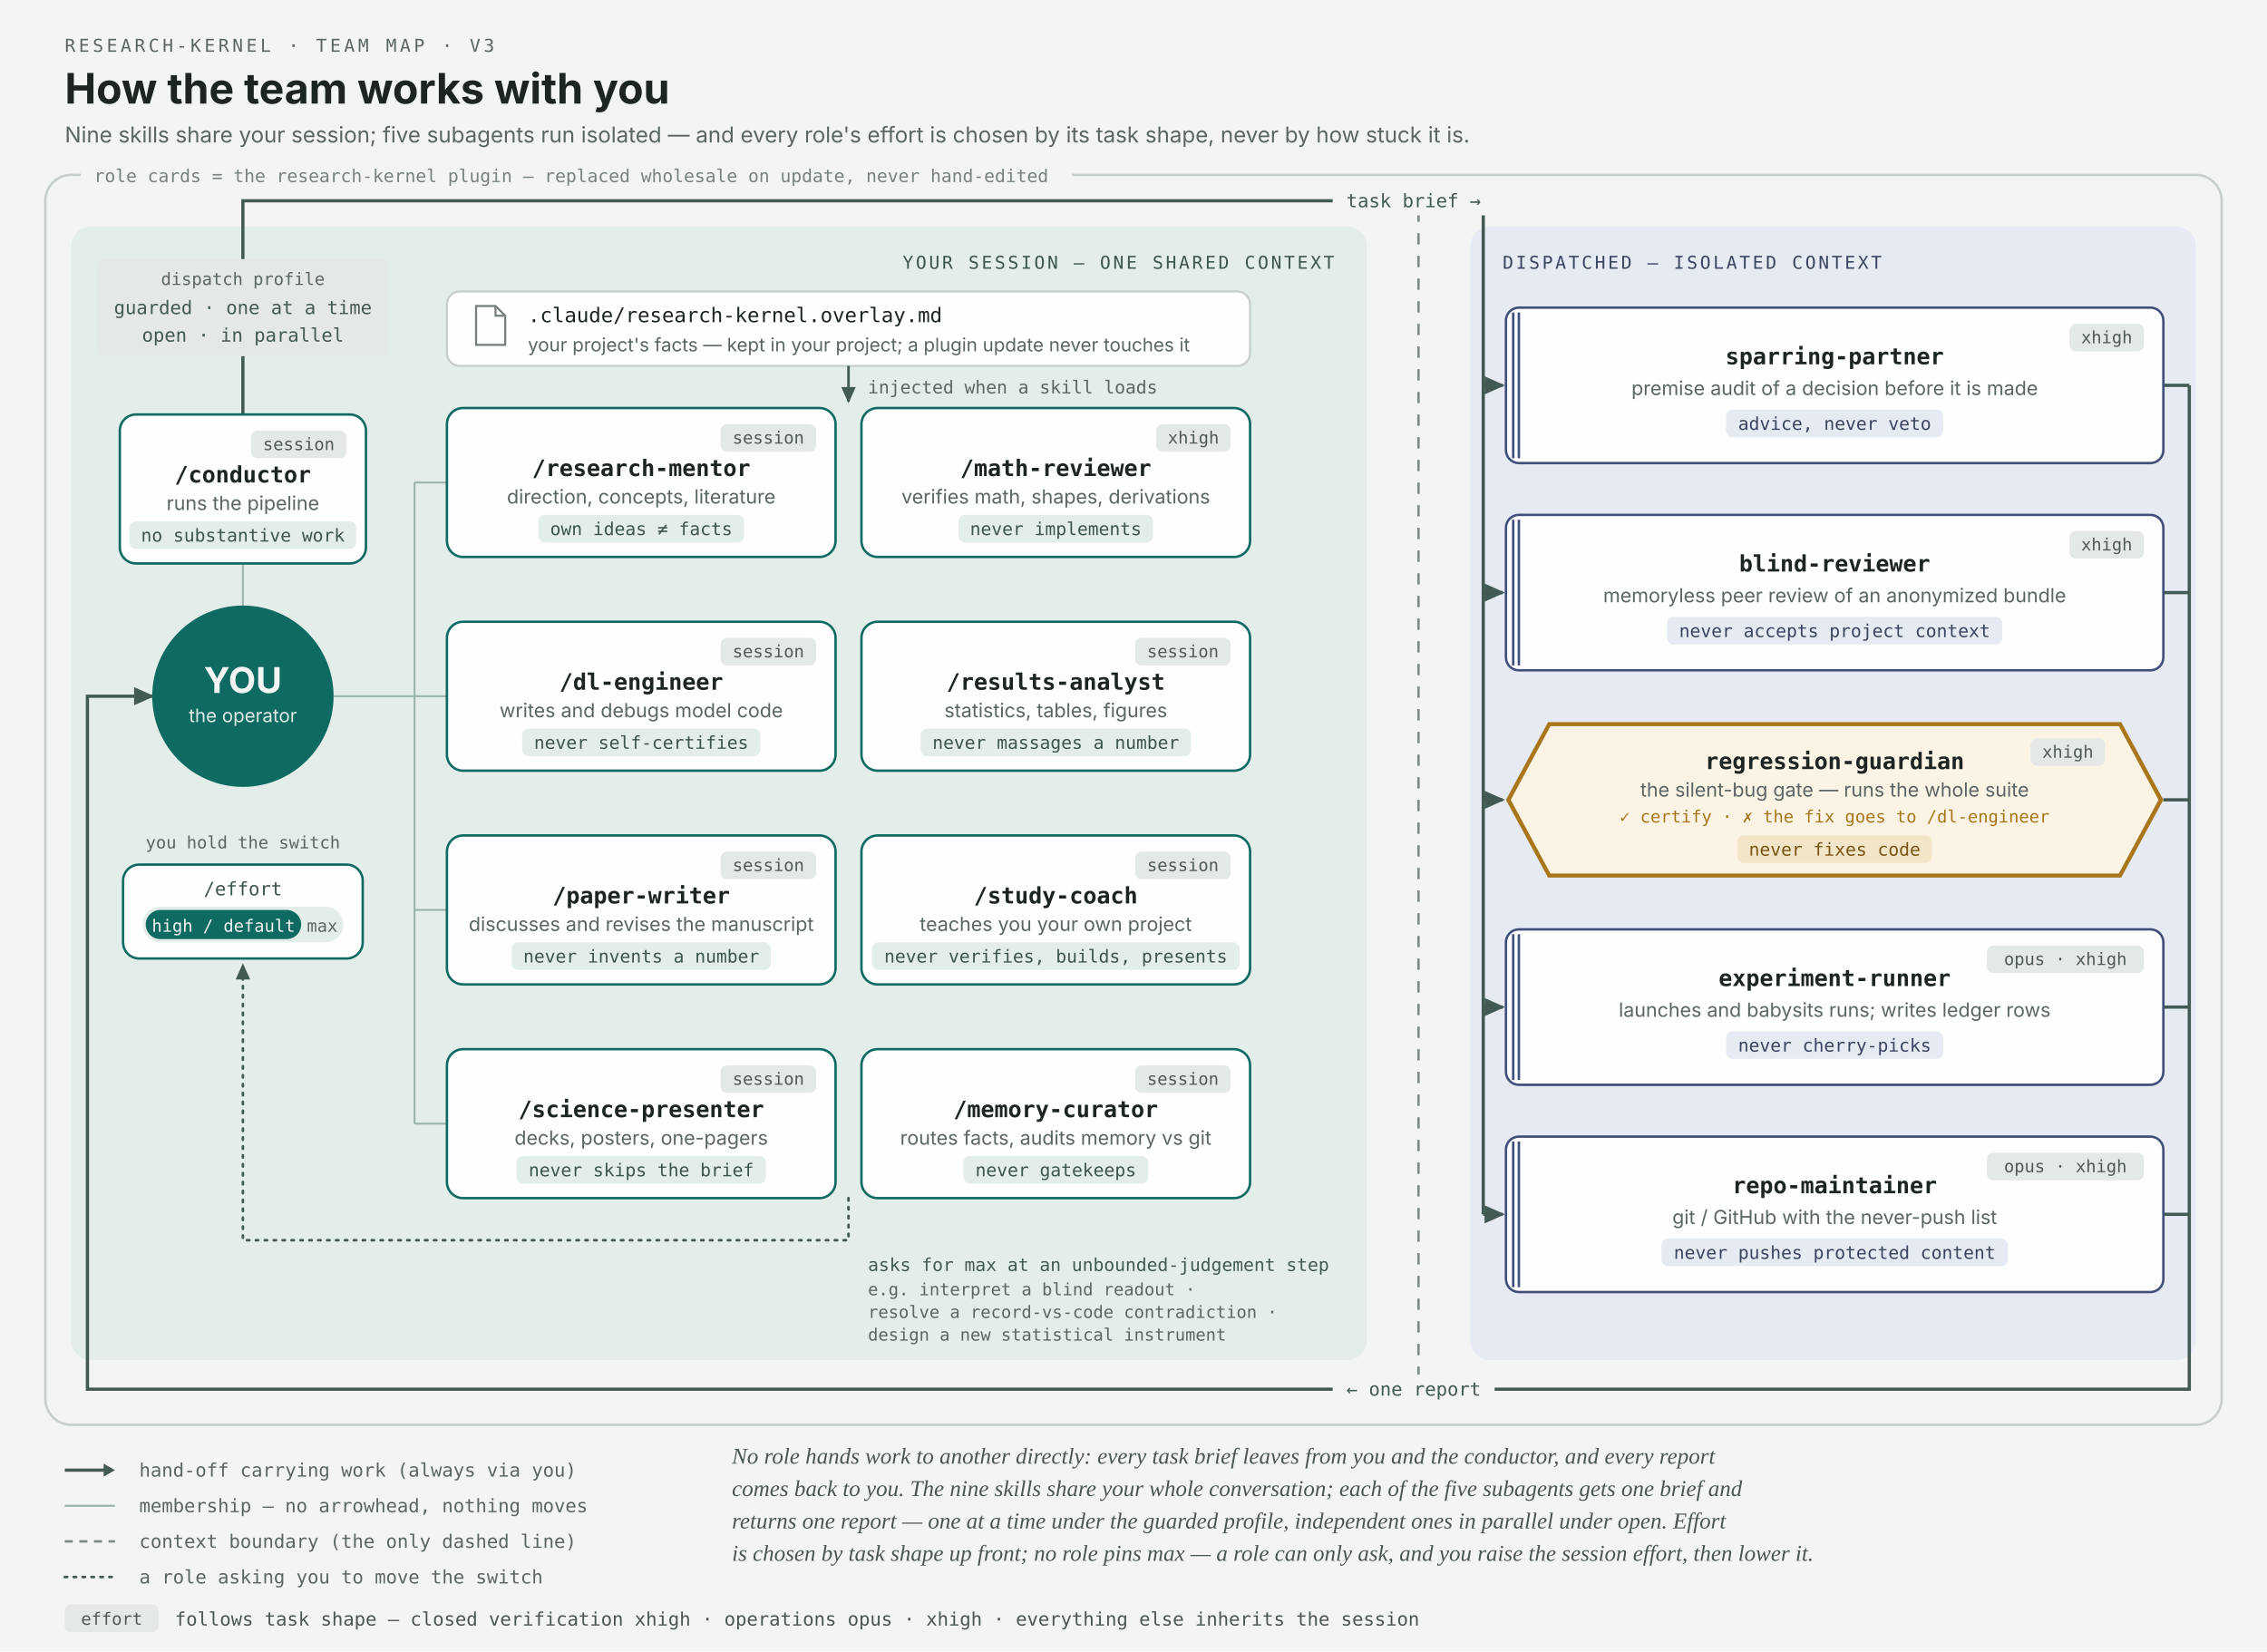
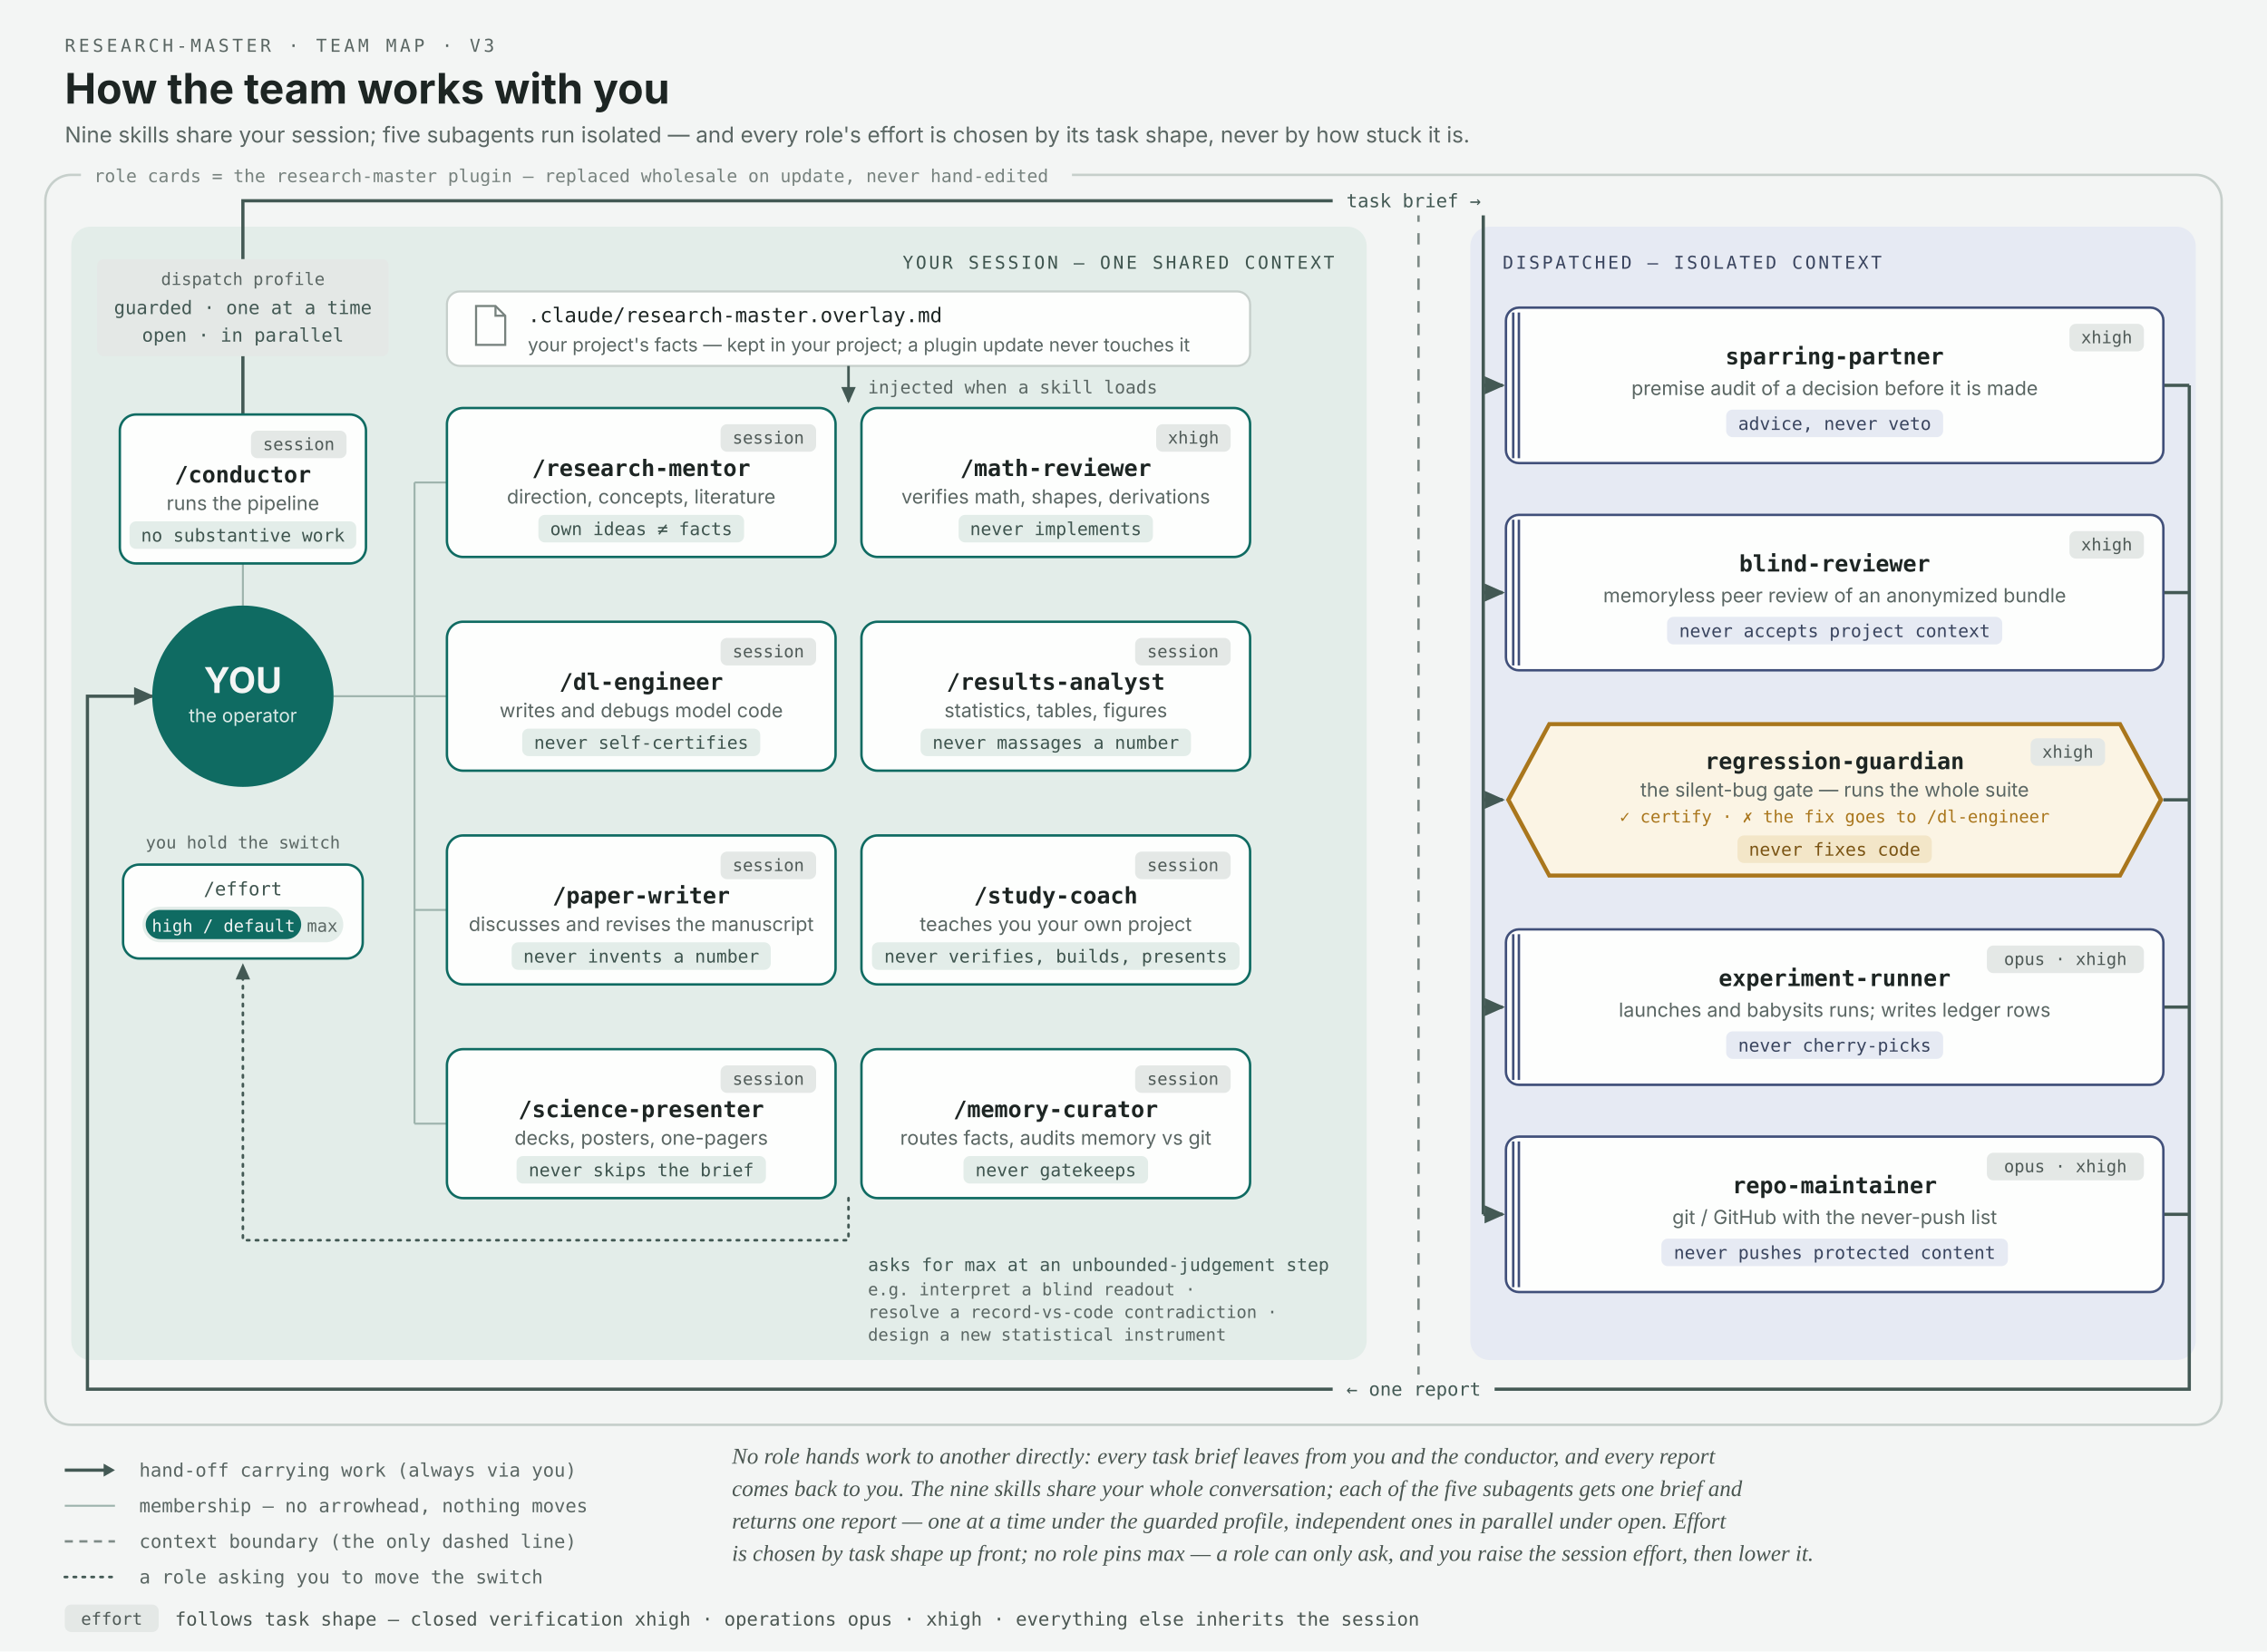
<svg xmlns="http://www.w3.org/2000/svg" width="1400" height="1020" viewBox="0 0 1400 1020" role="img" aria-label="How the team works with you, version 3: fourteen roles. Nine skills, the conductor among them, share your session context; five subagents run isolated, each receiving a task brief and returning one report, one at a time or in parallel according to the dispatch profile; every role carries an effort badge set by its task shape, and only you hold the switch that raises the session to max.">
  <defs>
    <marker id="head" viewBox="0 0 10 10" refX="8" refY="5" markerWidth="7" markerHeight="7" orient="auto-start-reverse">
      <path d="M 0 1 L 9 5 L 0 9 z" fill="#435954" />
    </marker>
  </defs>
  <style>
    .mono { font-family: ui-monospace, SFMono-Regular, Menlo, Consolas, monospace; }
    .sans { font-family: system-ui, -apple-system, "Segoe UI", sans-serif; }
    .serif { font-family: Georgia, "Times New Roman", serif; }
  </style>
  <rect x="0" y="0" width="1400" height="1020" fill="#F3F5F4" />
-   <text class="mono" x="40" y="32" font-size="11" letter-spacing="2" fill="#5A6663">RESEARCH-KERNEL · TEAM MAP · V3</text>
+   <text class="mono" x="40" y="32" font-size="11" letter-spacing="2" fill="#5A6663">RESEARCH-MASTER · TEAM MAP · V3</text>
  <text class="sans" x="40" y="64" font-size="26" font-weight="700" fill="#1D2523">How the team works with you</text>
  <text class="sans" x="40" y="88" font-size="13.5" fill="#5A6663">Nine skills share your session; five subagents run isolated — and every role's effort is chosen by its task shape, never by how stuck it is.</text>
  <rect x="28" y="108" width="1344" height="772" rx="16" fill="none" stroke="#C6CFCB" stroke-width="1.5" />
  <rect x="50" y="100" width="612" height="17" fill="#F3F5F4" />
-   <text class="mono" x="58" y="112.5" font-size="11" fill="#77827E">role cards = the research-kernel plugin — replaced wholesale on update, never hand-edited</text>
+   <text class="mono" x="58" y="112.5" font-size="11" fill="#77827E">role cards = the research-master plugin — replaced wholesale on update, never hand-edited</text>
  <rect x="44" y="140" width="800" height="700" rx="12" fill="#E3EDE9" />
  <rect x="908" y="140" width="448" height="700" rx="12" fill="#E6EAF3" />
  <line x1="876" y1="116" x2="876" y2="868" stroke="#7E8B87" stroke-width="1.5" stroke-dasharray="7 7" />
  <text class="mono" x="824" y="166" font-size="11" letter-spacing="1.5" text-anchor="end" fill="#3E544E">YOUR SESSION — ONE SHARED CONTEXT</text>
  <text class="mono" x="928" y="166" font-size="11" letter-spacing="1.5" fill="#39445E">DISPATCHED — ISOLATED CONTEXT</text>
  <polyline points="150,256 150,124 916,124 916,750" fill="none" stroke="#435954" stroke-width="2" />
  <line x1="916" y1="238" x2="928" y2="238" stroke="#435954" stroke-width="2" marker-end="url(#head)" />
  <line x1="916" y1="366" x2="928" y2="366" stroke="#435954" stroke-width="2" marker-end="url(#head)" />
  <line x1="916" y1="494" x2="928" y2="494" stroke="#435954" stroke-width="2" marker-end="url(#head)" />
  <line x1="916" y1="622" x2="928" y2="622" stroke="#435954" stroke-width="2" marker-end="url(#head)" />
  <line x1="916" y1="750" x2="928" y2="750" stroke="#435954" stroke-width="2" marker-end="url(#head)" />
  <line x1="1336" y1="238" x2="1352" y2="238" stroke="#435954" stroke-width="2" />
  <line x1="1336" y1="366" x2="1352" y2="366" stroke="#435954" stroke-width="2" />
  <line x1="1336" y1="494" x2="1352" y2="494" stroke="#435954" stroke-width="2" />
  <line x1="1336" y1="622" x2="1352" y2="622" stroke="#435954" stroke-width="2" />
  <line x1="1336" y1="750" x2="1352" y2="750" stroke="#435954" stroke-width="2" />
  <polyline points="1352,238 1352,858 54,858 54,430 94,430" fill="none" stroke="#435954" stroke-width="2" marker-end="url(#head)" />
  <rect x="823" y="115" width="100" height="18" rx="4" fill="#F3F5F4" />
  <text class="mono" x="873" y="128" font-size="11.5" text-anchor="middle" fill="#435954">task brief →</text>
  <rect x="823" y="849" width="100" height="18" rx="4" fill="#F3F5F4" />
  <text class="mono" x="873" y="862" font-size="11.5" text-anchor="middle" fill="#435954">← one report</text>
  <rect x="60" y="160" width="180" height="60" rx="4" fill="#E4E8E6" />
  <text class="mono" x="150" y="176" font-size="10.5" text-anchor="middle" fill="#5A6663">dispatch profile</text>
  <text class="mono" x="150" y="194" font-size="11.5" text-anchor="middle" fill="#435954">guarded · one at a time</text>
  <text class="mono" x="150" y="211" font-size="11.5" text-anchor="middle" fill="#435954">open · in parallel</text>
  <line x1="150" y1="348" x2="150" y2="374" stroke="#9DB3AC" stroke-width="1.2" />
  <line x1="206" y1="430" x2="256" y2="430" stroke="#9DB3AC" stroke-width="1.2" />
  <line x1="256" y1="298" x2="256" y2="694" stroke="#9DB3AC" stroke-width="1.2" />
  <line x1="256" y1="298" x2="276" y2="298" stroke="#9DB3AC" stroke-width="1.2" />
  <line x1="256" y1="430" x2="276" y2="430" stroke="#9DB3AC" stroke-width="1.2" />
  <line x1="256" y1="562" x2="276" y2="562" stroke="#9DB3AC" stroke-width="1.2" />
  <line x1="256" y1="694" x2="276" y2="694" stroke="#9DB3AC" stroke-width="1.2" />
  <circle cx="150" cy="430" r="56" fill="#0F6B62" />
  <text class="sans" x="150" y="428" font-size="22" font-weight="700" text-anchor="middle" fill="#F3F5F4">YOU</text>
  <text class="sans" x="150" y="446" font-size="11.5" text-anchor="middle" fill="#DCEAE7">the operator</text>
  <text class="mono" x="150" y="524" font-size="10.5" text-anchor="middle" fill="#5A6663">you hold the switch</text>
  <rect x="76" y="534" width="148" height="58" rx="10" fill="#FDFEFD" stroke="#0F6B62" stroke-width="1.5" />
  <text class="mono" x="150" y="553" font-size="11.5" text-anchor="middle" fill="#3E544E">/effort</text>
  <rect x="88" y="560" width="124" height="22" rx="11" fill="#E3EDE9" />
  <rect x="90" y="562" width="96" height="18" rx="9" fill="#0F6B62" />
  <text class="mono" x="138" y="575.5" font-size="10.5" text-anchor="middle" fill="#F3F5F4">high / default</text>
  <text class="mono" x="199" y="575.5" font-size="10.5" text-anchor="middle" fill="#5A6663">max</text>
  <polyline points="524,740 524,766 150,766 150,596" fill="none" stroke="#435954" stroke-width="1.6" stroke-dasharray="1.5 4" stroke-linecap="round" marker-end="url(#head)" />
  <text class="mono" x="536" y="785" font-size="11" fill="#435954">asks for max at an unbounded-judgement step</text>
  <text class="mono" x="536" y="800" font-size="10.5" fill="#5A6663">e.g. interpret a blind readout ·</text>
  <text class="mono" x="536" y="814" font-size="10.5" fill="#5A6663">resolve a record-vs-code contradiction ·</text>
  <text class="mono" x="536" y="828" font-size="10.5" fill="#5A6663">design a new statistical instrument</text>
  <rect x="276" y="180" width="496" height="46" rx="8" fill="#FDFEFD" stroke="#C6CFCB" stroke-width="1.3" />
  <path d="M 294 189 H 306 L 312 195 V 213 H 294 Z" fill="none" stroke="#77827E" stroke-width="1.3" />
  <path d="M 306 189 V 195 H 312" fill="none" stroke="#77827E" stroke-width="1.3" />
-   <text class="mono" x="326" y="199" font-size="12.5" fill="#1D2523">.claude/research-kernel.overlay.md</text>
+   <text class="mono" x="326" y="199" font-size="12.5" fill="#1D2523">.claude/research-master.overlay.md</text>
  <text class="sans" x="326" y="217" font-size="11.5" fill="#5A6663">your project's facts — kept in your project; a plugin update never touches it</text>
  <line x1="524" y1="226" x2="524" y2="248" stroke="#435954" stroke-width="1.6" marker-end="url(#head)" />
  <text class="mono" x="536" y="243" font-size="11" fill="#5A6663">injected when a skill loads</text>
  <g>
    <rect x="74" y="256" width="152" height="92" rx="10" fill="#FDFEFD" stroke="#0F6B62" stroke-width="1.5" />
    <rect x="155" y="266" width="59" height="17" rx="4" fill="#E4E8E6" />
    <text class="mono" x="184.5" y="278" font-size="10.5" text-anchor="middle" fill="#4F5A57">session</text>
    <text class="mono" x="150" y="298" font-size="14" font-weight="600" text-anchor="middle" fill="#1D2523">/conductor</text>
    <text class="sans" x="150" y="315" font-size="12" text-anchor="middle" fill="#5A6663">runs the pipeline</text>
    <rect x="80" y="322" width="140" height="17" rx="4" fill="#E3EDE9" />
    <text class="mono" x="150" y="334.5" font-size="11" text-anchor="middle" fill="#3E544E">no substantive work</text>
  </g>
  <g>
    <rect x="276" y="252" width="240" height="92" rx="10" fill="#FDFEFD" stroke="#0F6B62" stroke-width="1.5" />
    <rect x="445" y="262" width="59" height="17" rx="4" fill="#E4E8E6" />
    <text class="mono" x="474.5" y="274" font-size="10.5" text-anchor="middle" fill="#4F5A57">session</text>
    <text class="mono" x="396" y="294" font-size="14" font-weight="600" text-anchor="middle" fill="#1D2523">/research-mentor</text>
    <text class="sans" x="396" y="311" font-size="12" text-anchor="middle" fill="#5A6663">direction, concepts, literature</text>
    <rect x="332.5" y="318" width="127" height="17" rx="4" fill="#E3EDE9" />
    <text class="mono" x="396" y="330.5" font-size="11" text-anchor="middle" fill="#3E544E">own ideas ≠ facts</text>
  </g>
  <g>
    <rect x="532" y="252" width="240" height="92" rx="10" fill="#FDFEFD" stroke="#0F6B62" stroke-width="1.5" />
    <rect x="714" y="262" width="46" height="17" rx="4" fill="#E4E8E6" />
    <text class="mono" x="737" y="274" font-size="10.5" text-anchor="middle" fill="#4F5A57">xhigh</text>
    <text class="mono" x="652" y="294" font-size="14" font-weight="600" text-anchor="middle" fill="#1D2523">/math-reviewer</text>
    <text class="sans" x="652" y="311" font-size="12" text-anchor="middle" fill="#5A6663">verifies math, shapes, derivations</text>
    <rect x="592" y="318" width="120" height="17" rx="4" fill="#E3EDE9" />
    <text class="mono" x="652" y="330.5" font-size="11" text-anchor="middle" fill="#3E544E">never implements</text>
  </g>
  <g>
    <rect x="276" y="384" width="240" height="92" rx="10" fill="#FDFEFD" stroke="#0F6B62" stroke-width="1.5" />
    <rect x="445" y="394" width="59" height="17" rx="4" fill="#E4E8E6" />
    <text class="mono" x="474.5" y="406" font-size="10.5" text-anchor="middle" fill="#4F5A57">session</text>
    <text class="mono" x="396" y="426" font-size="14" font-weight="600" text-anchor="middle" fill="#1D2523">/dl-engineer</text>
    <text class="sans" x="396" y="443" font-size="12" text-anchor="middle" fill="#5A6663">writes and debugs model code</text>
    <rect x="322.5" y="450" width="147" height="17" rx="4" fill="#E3EDE9" />
    <text class="mono" x="396" y="462.5" font-size="11" text-anchor="middle" fill="#3E544E">never self-certifies</text>
  </g>
  <g>
    <rect x="532" y="384" width="240" height="92" rx="10" fill="#FDFEFD" stroke="#0F6B62" stroke-width="1.5" />
    <rect x="701" y="394" width="59" height="17" rx="4" fill="#E4E8E6" />
    <text class="mono" x="730.5" y="406" font-size="10.5" text-anchor="middle" fill="#4F5A57">session</text>
    <text class="mono" x="652" y="426" font-size="14" font-weight="600" text-anchor="middle" fill="#1D2523">/results-analyst</text>
    <text class="sans" x="652" y="443" font-size="12" text-anchor="middle" fill="#5A6663">statistics, tables, figures</text>
    <rect x="568.5" y="450" width="167" height="17" rx="4" fill="#E3EDE9" />
    <text class="mono" x="652" y="462.5" font-size="11" text-anchor="middle" fill="#3E544E">never massages a number</text>
  </g>
  <g>
    <rect x="276" y="516" width="240" height="92" rx="10" fill="#FDFEFD" stroke="#0F6B62" stroke-width="1.5" />
    <rect x="445" y="526" width="59" height="17" rx="4" fill="#E4E8E6" />
    <text class="mono" x="474.5" y="538" font-size="10.5" text-anchor="middle" fill="#4F5A57">session</text>
    <text class="mono" x="396" y="558" font-size="14" font-weight="600" text-anchor="middle" fill="#1D2523">/paper-writer</text>
    <text class="sans" x="396" y="575" font-size="12" text-anchor="middle" fill="#5A6663">discusses and revises the manuscript</text>
    <rect x="316" y="582" width="160" height="17" rx="4" fill="#E3EDE9" />
    <text class="mono" x="396" y="594.5" font-size="11" text-anchor="middle" fill="#3E544E">never invents a number</text>
  </g>
  <g>
    <rect x="532" y="516" width="240" height="92" rx="10" fill="#FDFEFD" stroke="#0F6B62" stroke-width="1.5" />
    <rect x="701" y="526" width="59" height="17" rx="4" fill="#E4E8E6" />
    <text class="mono" x="730.5" y="538" font-size="10.5" text-anchor="middle" fill="#4F5A57">session</text>
    <text class="mono" x="652" y="558" font-size="14" font-weight="600" text-anchor="middle" fill="#1D2523">/study-coach</text>
    <text class="sans" x="652" y="575" font-size="12" text-anchor="middle" fill="#5A6663">teaches you your own project</text>
    <rect x="538.5" y="582" width="227" height="17" rx="4" fill="#E3EDE9" />
    <text class="mono" x="652" y="594.5" font-size="11" text-anchor="middle" fill="#3E544E">never verifies, builds, presents</text>
  </g>
  <g>
    <rect x="276" y="648" width="240" height="92" rx="10" fill="#FDFEFD" stroke="#0F6B62" stroke-width="1.5" />
    <rect x="445" y="658" width="59" height="17" rx="4" fill="#E4E8E6" />
    <text class="mono" x="474.5" y="670" font-size="10.5" text-anchor="middle" fill="#4F5A57">session</text>
    <text class="mono" x="396" y="690" font-size="14" font-weight="600" text-anchor="middle" fill="#1D2523">/science-presenter</text>
    <text class="sans" x="396" y="707" font-size="12" text-anchor="middle" fill="#5A6663">decks, posters, one-pagers</text>
    <rect x="319" y="714" width="154" height="17" rx="4" fill="#E3EDE9" />
    <text class="mono" x="396" y="726.5" font-size="11" text-anchor="middle" fill="#3E544E">never skips the brief</text>
  </g>
  <g>
    <rect x="532" y="648" width="240" height="92" rx="10" fill="#FDFEFD" stroke="#0F6B62" stroke-width="1.5" />
    <rect x="701" y="658" width="59" height="17" rx="4" fill="#E4E8E6" />
    <text class="mono" x="730.5" y="670" font-size="10.5" text-anchor="middle" fill="#4F5A57">session</text>
    <text class="mono" x="652" y="690" font-size="14" font-weight="600" text-anchor="middle" fill="#1D2523">/memory-curator</text>
    <text class="sans" x="652" y="707" font-size="12" text-anchor="middle" fill="#5A6663">routes facts, audits memory vs git</text>
    <rect x="595" y="714" width="114" height="17" rx="4" fill="#E3EDE9" />
    <text class="mono" x="652" y="726.5" font-size="11" text-anchor="middle" fill="#3E544E">never gatekeeps</text>
  </g>
  <g>
    <rect x="930" y="190" width="406" height="96" rx="8" fill="#FDFEFD" stroke="#41507A" stroke-width="1.5" />
    <line x1="934.5" y1="193" x2="934.5" y2="283" stroke="#41507A" stroke-width="1.5" />
    <line x1="938" y1="193" x2="938" y2="283" stroke="#41507A" stroke-width="1.5" />
    <rect x="1278" y="200" width="46" height="17" rx="4" fill="#E4E8E6" />
    <text class="mono" x="1301" y="212" font-size="10.5" text-anchor="middle" fill="#4F5A57">xhigh</text>
    <text class="mono" x="1133" y="225" font-size="14" font-weight="600" text-anchor="middle" fill="#1D2523">sparring-partner</text>
    <text class="sans" x="1133" y="244" font-size="12" text-anchor="middle" fill="#5A6663">premise audit of a decision before it is made</text>
    <rect x="1066" y="253" width="134" height="17" rx="4" fill="#E6EAF3" />
    <text class="mono" x="1133" y="265.5" font-size="11" text-anchor="middle" fill="#39445E">advice, never veto</text>
  </g>
  <g>
    <rect x="930" y="318" width="406" height="96" rx="8" fill="#FDFEFD" stroke="#41507A" stroke-width="1.5" />
    <line x1="934.5" y1="321" x2="934.5" y2="411" stroke="#41507A" stroke-width="1.5" />
    <line x1="938" y1="321" x2="938" y2="411" stroke="#41507A" stroke-width="1.5" />
    <rect x="1278" y="328" width="46" height="17" rx="4" fill="#E4E8E6" />
    <text class="mono" x="1301" y="340" font-size="10.5" text-anchor="middle" fill="#4F5A57">xhigh</text>
    <text class="mono" x="1133" y="353" font-size="14" font-weight="600" text-anchor="middle" fill="#1D2523">blind-reviewer</text>
    <text class="sans" x="1133" y="372" font-size="12" text-anchor="middle" fill="#5A6663">memoryless peer review of an anonymized bundle</text>
    <rect x="1029.5" y="381" width="207" height="17" rx="4" fill="#E6EAF3" />
    <text class="mono" x="1133" y="393.5" font-size="11" text-anchor="middle" fill="#39445E">never accepts project context</text>
  </g>
  <g>
    <polygon points="956,446 1310,446 1336,494 1310,542 956,542 930,494" fill="#A9761C" />
    <polygon points="957.5,448.5 1308.5,448.5 1333,494 1308.5,539.5 957.5,539.5 933,494" fill="#FBF4E4" />
    <rect x="1254" y="456" width="46" height="17" rx="4" fill="#E4E8E6" />
    <text class="mono" x="1277" y="468" font-size="10.5" text-anchor="middle" fill="#4F5A57">xhigh</text>
    <text class="mono" x="1133" y="475" font-size="14" font-weight="600" text-anchor="middle" fill="#1D2523">regression-guardian</text>
    <text class="sans" x="1133" y="492" font-size="12" text-anchor="middle" fill="#5A6663">the silent-bug gate — runs the whole suite</text>
    <text class="mono" x="1133" y="508" font-size="10.5" text-anchor="middle" fill="#A9761C">✓ certify   ·   ✗ the fix goes to /dl-engineer</text>
    <rect x="1073" y="516" width="120" height="17" rx="4" fill="#F3E6C8" />
    <text class="mono" x="1133" y="528.5" font-size="11" text-anchor="middle" fill="#7A5414">never fixes code</text>
  </g>
  <g>
    <rect x="930" y="574" width="406" height="96" rx="8" fill="#FDFEFD" stroke="#41507A" stroke-width="1.5" />
    <line x1="934.5" y1="577" x2="934.5" y2="667" stroke="#41507A" stroke-width="1.5" />
    <line x1="938" y1="577" x2="938" y2="667" stroke="#41507A" stroke-width="1.5" />
    <rect x="1227" y="584" width="97" height="17" rx="4" fill="#E4E8E6" />
    <text class="mono" x="1275.5" y="596" font-size="10.5" text-anchor="middle" fill="#4F5A57">opus · xhigh</text>
    <text class="mono" x="1133" y="609" font-size="14" font-weight="600" text-anchor="middle" fill="#1D2523">experiment-runner</text>
    <text class="sans" x="1133" y="628" font-size="12" text-anchor="middle" fill="#5A6663">launches and babysits runs; writes ledger rows</text>
    <rect x="1066" y="637" width="134" height="17" rx="4" fill="#E6EAF3" />
    <text class="mono" x="1133" y="649.5" font-size="11" text-anchor="middle" fill="#39445E">never cherry-picks</text>
  </g>
  <g>
    <rect x="930" y="702" width="406" height="96" rx="8" fill="#FDFEFD" stroke="#41507A" stroke-width="1.5" />
    <line x1="934.5" y1="705" x2="934.5" y2="795" stroke="#41507A" stroke-width="1.5" />
    <line x1="938" y1="705" x2="938" y2="795" stroke="#41507A" stroke-width="1.5" />
    <rect x="1227" y="712" width="97" height="17" rx="4" fill="#E4E8E6" />
    <text class="mono" x="1275.5" y="724" font-size="10.5" text-anchor="middle" fill="#4F5A57">opus · xhigh</text>
    <text class="mono" x="1133" y="737" font-size="14" font-weight="600" text-anchor="middle" fill="#1D2523">repo-maintainer</text>
    <text class="sans" x="1133" y="756" font-size="12" text-anchor="middle" fill="#5A6663">git / GitHub with the never-push list</text>
    <rect x="1026" y="765" width="214" height="17" rx="4" fill="#E6EAF3" />
    <text class="mono" x="1133" y="777.5" font-size="11" text-anchor="middle" fill="#39445E">never pushes protected content</text>
  </g>
  <g>
    <line x1="40" y1="908" x2="66" y2="908" stroke="#435954" stroke-width="2" />
    <path d="M 64 904 L 71 908 L 64 912 z" fill="#435954" />
    <text class="mono" x="86" y="912" font-size="11.5" fill="#5A6663">hand-off carrying work (always via you)</text>
    <line x1="40" y1="930" x2="71" y2="930" stroke="#9DB3AC" stroke-width="1.2" />
    <text class="mono" x="86" y="934" font-size="11.5" fill="#5A6663">membership — no arrowhead, nothing moves</text>
    <line x1="40" y1="952" x2="71" y2="952" stroke="#7E8B87" stroke-width="1.5" stroke-dasharray="5 4" />
    <text class="mono" x="86" y="956" font-size="11.5" fill="#5A6663">context boundary (the only dashed line)</text>
    <line x1="40" y1="974" x2="71" y2="974" stroke="#435954" stroke-width="1.6" stroke-dasharray="1.5 4" stroke-linecap="round" />
    <text class="mono" x="86" y="978" font-size="11.5" fill="#5A6663">a role asking you to move the switch</text>
  </g>
  <text class="serif" font-size="14" font-style="italic" fill="#4A5651">
    <tspan x="452" y="904">No role hands work to another directly: every task brief leaves from you and the conductor, and every report</tspan>
    <tspan x="452" y="924">comes back to you. The nine skills share your whole conversation; each of the five subagents gets one brief and</tspan>
    <tspan x="452" y="944">returns one report — one at a time under the guarded profile, independent ones in parallel under open. Effort</tspan>
    <tspan x="452" y="964">is chosen by task shape up front; no role pins max — a role can only ask, and you raise the session effort, then lower it.</tspan>
  </text>
  <rect x="40" y="991" width="58" height="17" rx="4" fill="#E4E8E6" />
  <text class="mono" x="69" y="1003.5" font-size="10.5" text-anchor="middle" fill="#4F5A57">effort</text>
  <text class="mono" x="108" y="1004" font-size="11.5" fill="#4A5651">follows task shape — closed verification xhigh · operations opus · xhigh · everything else inherits the session</text>
</svg>
